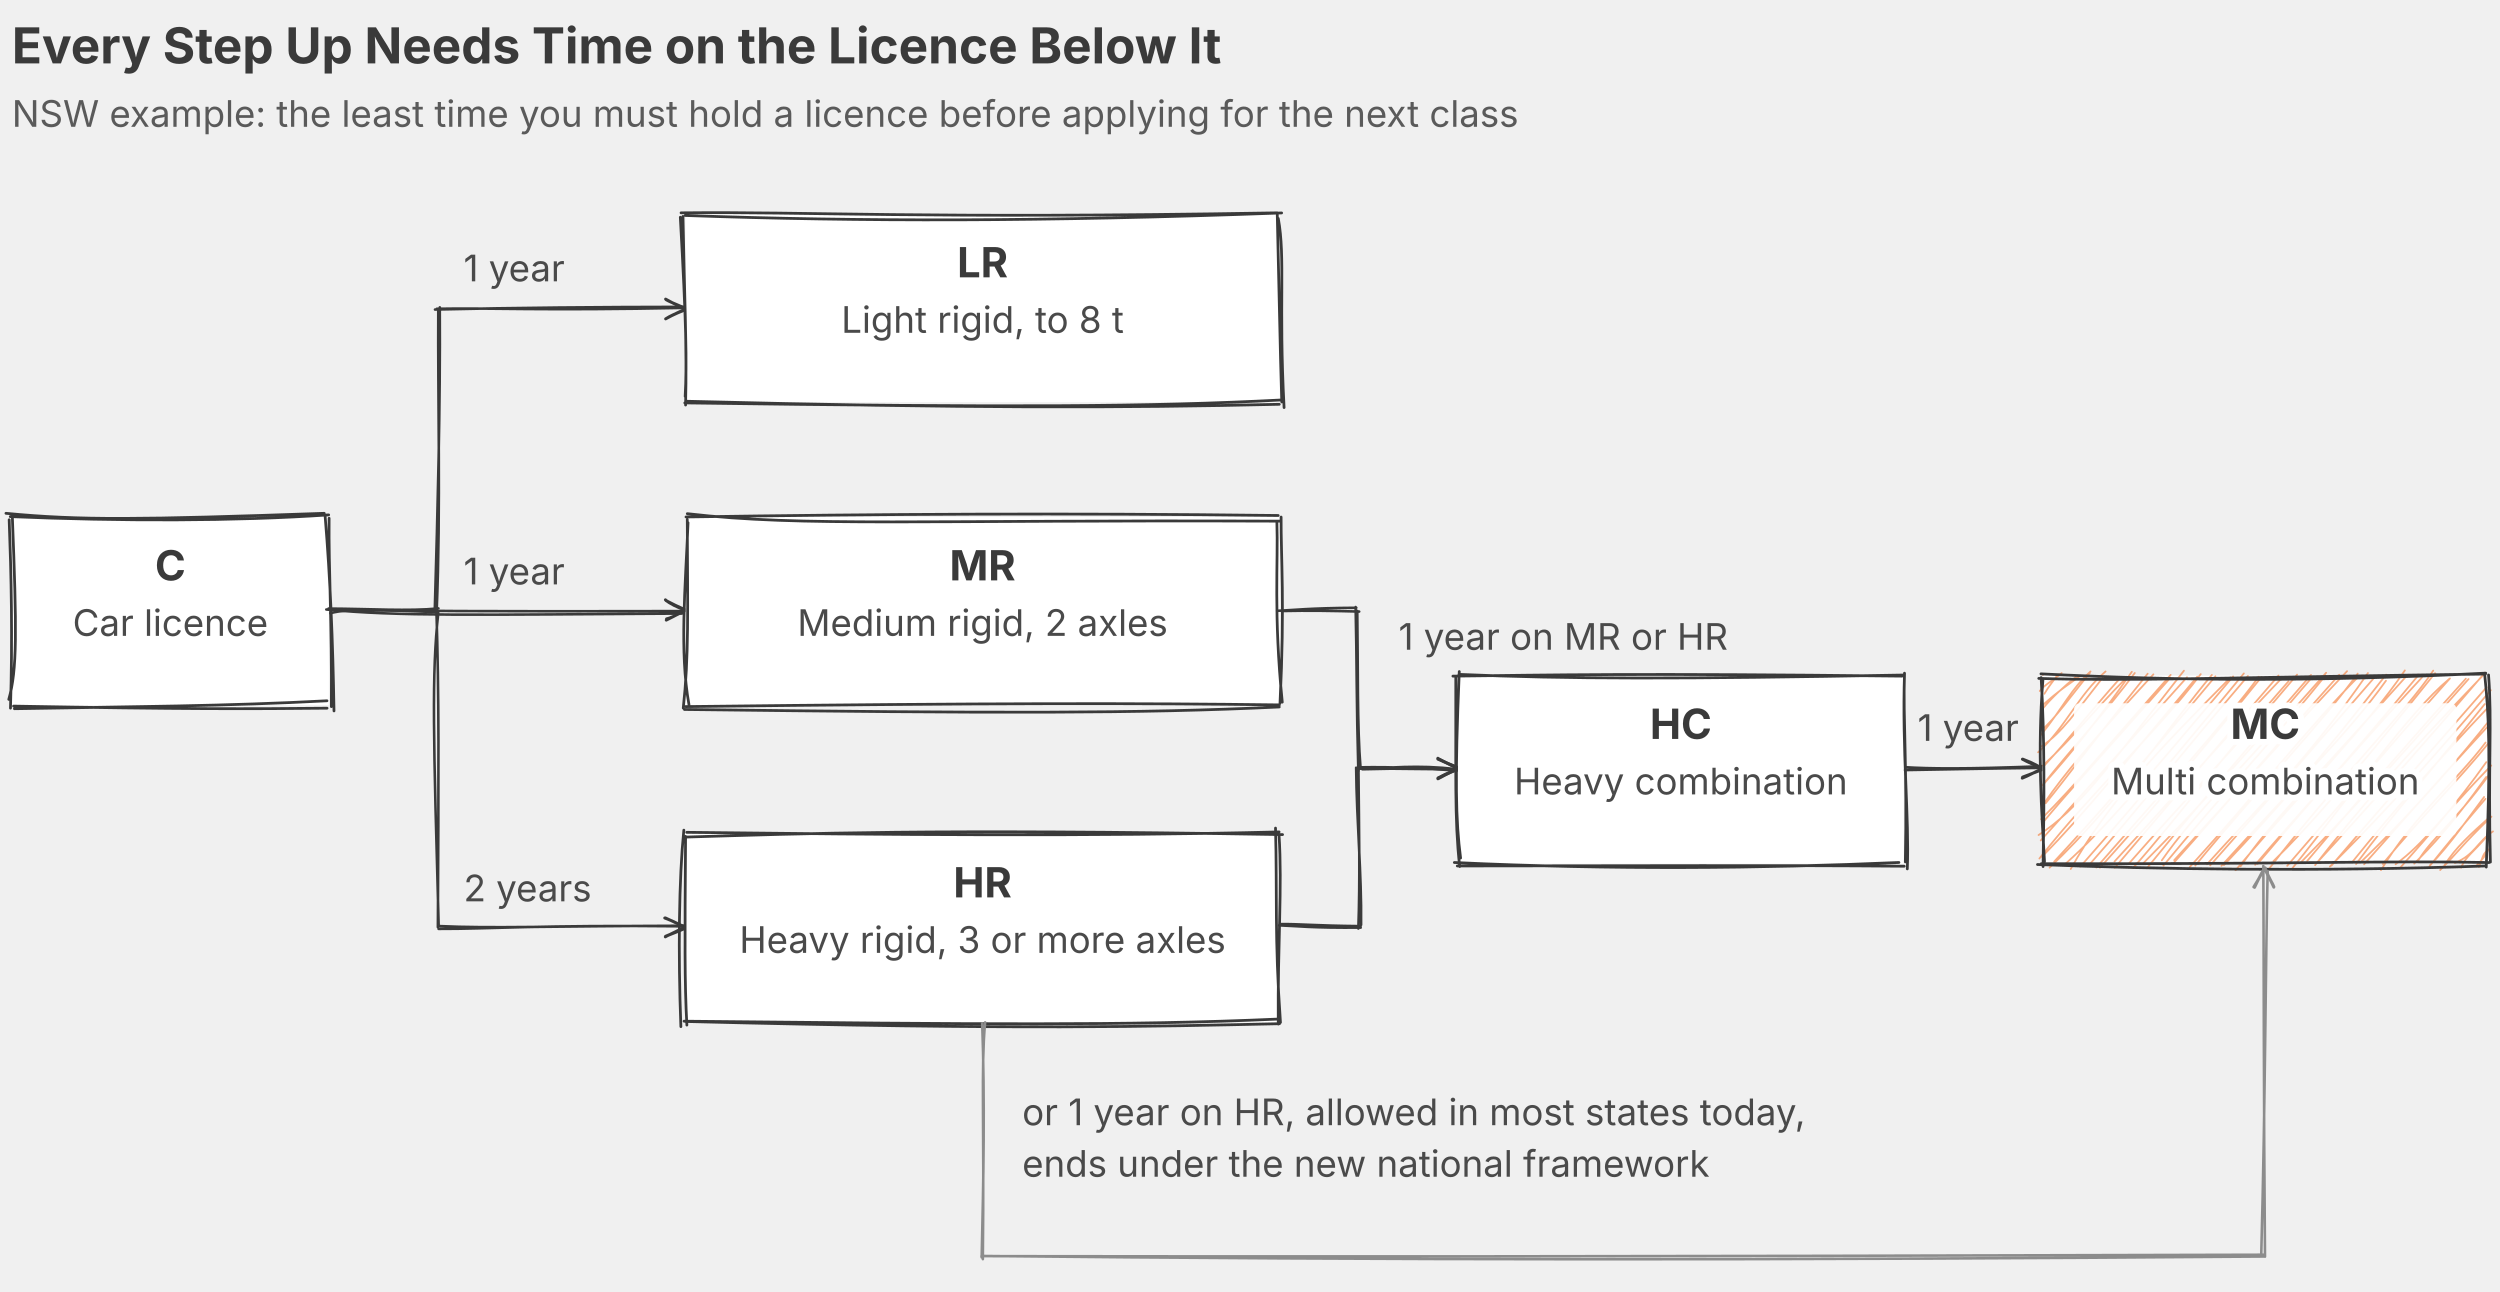
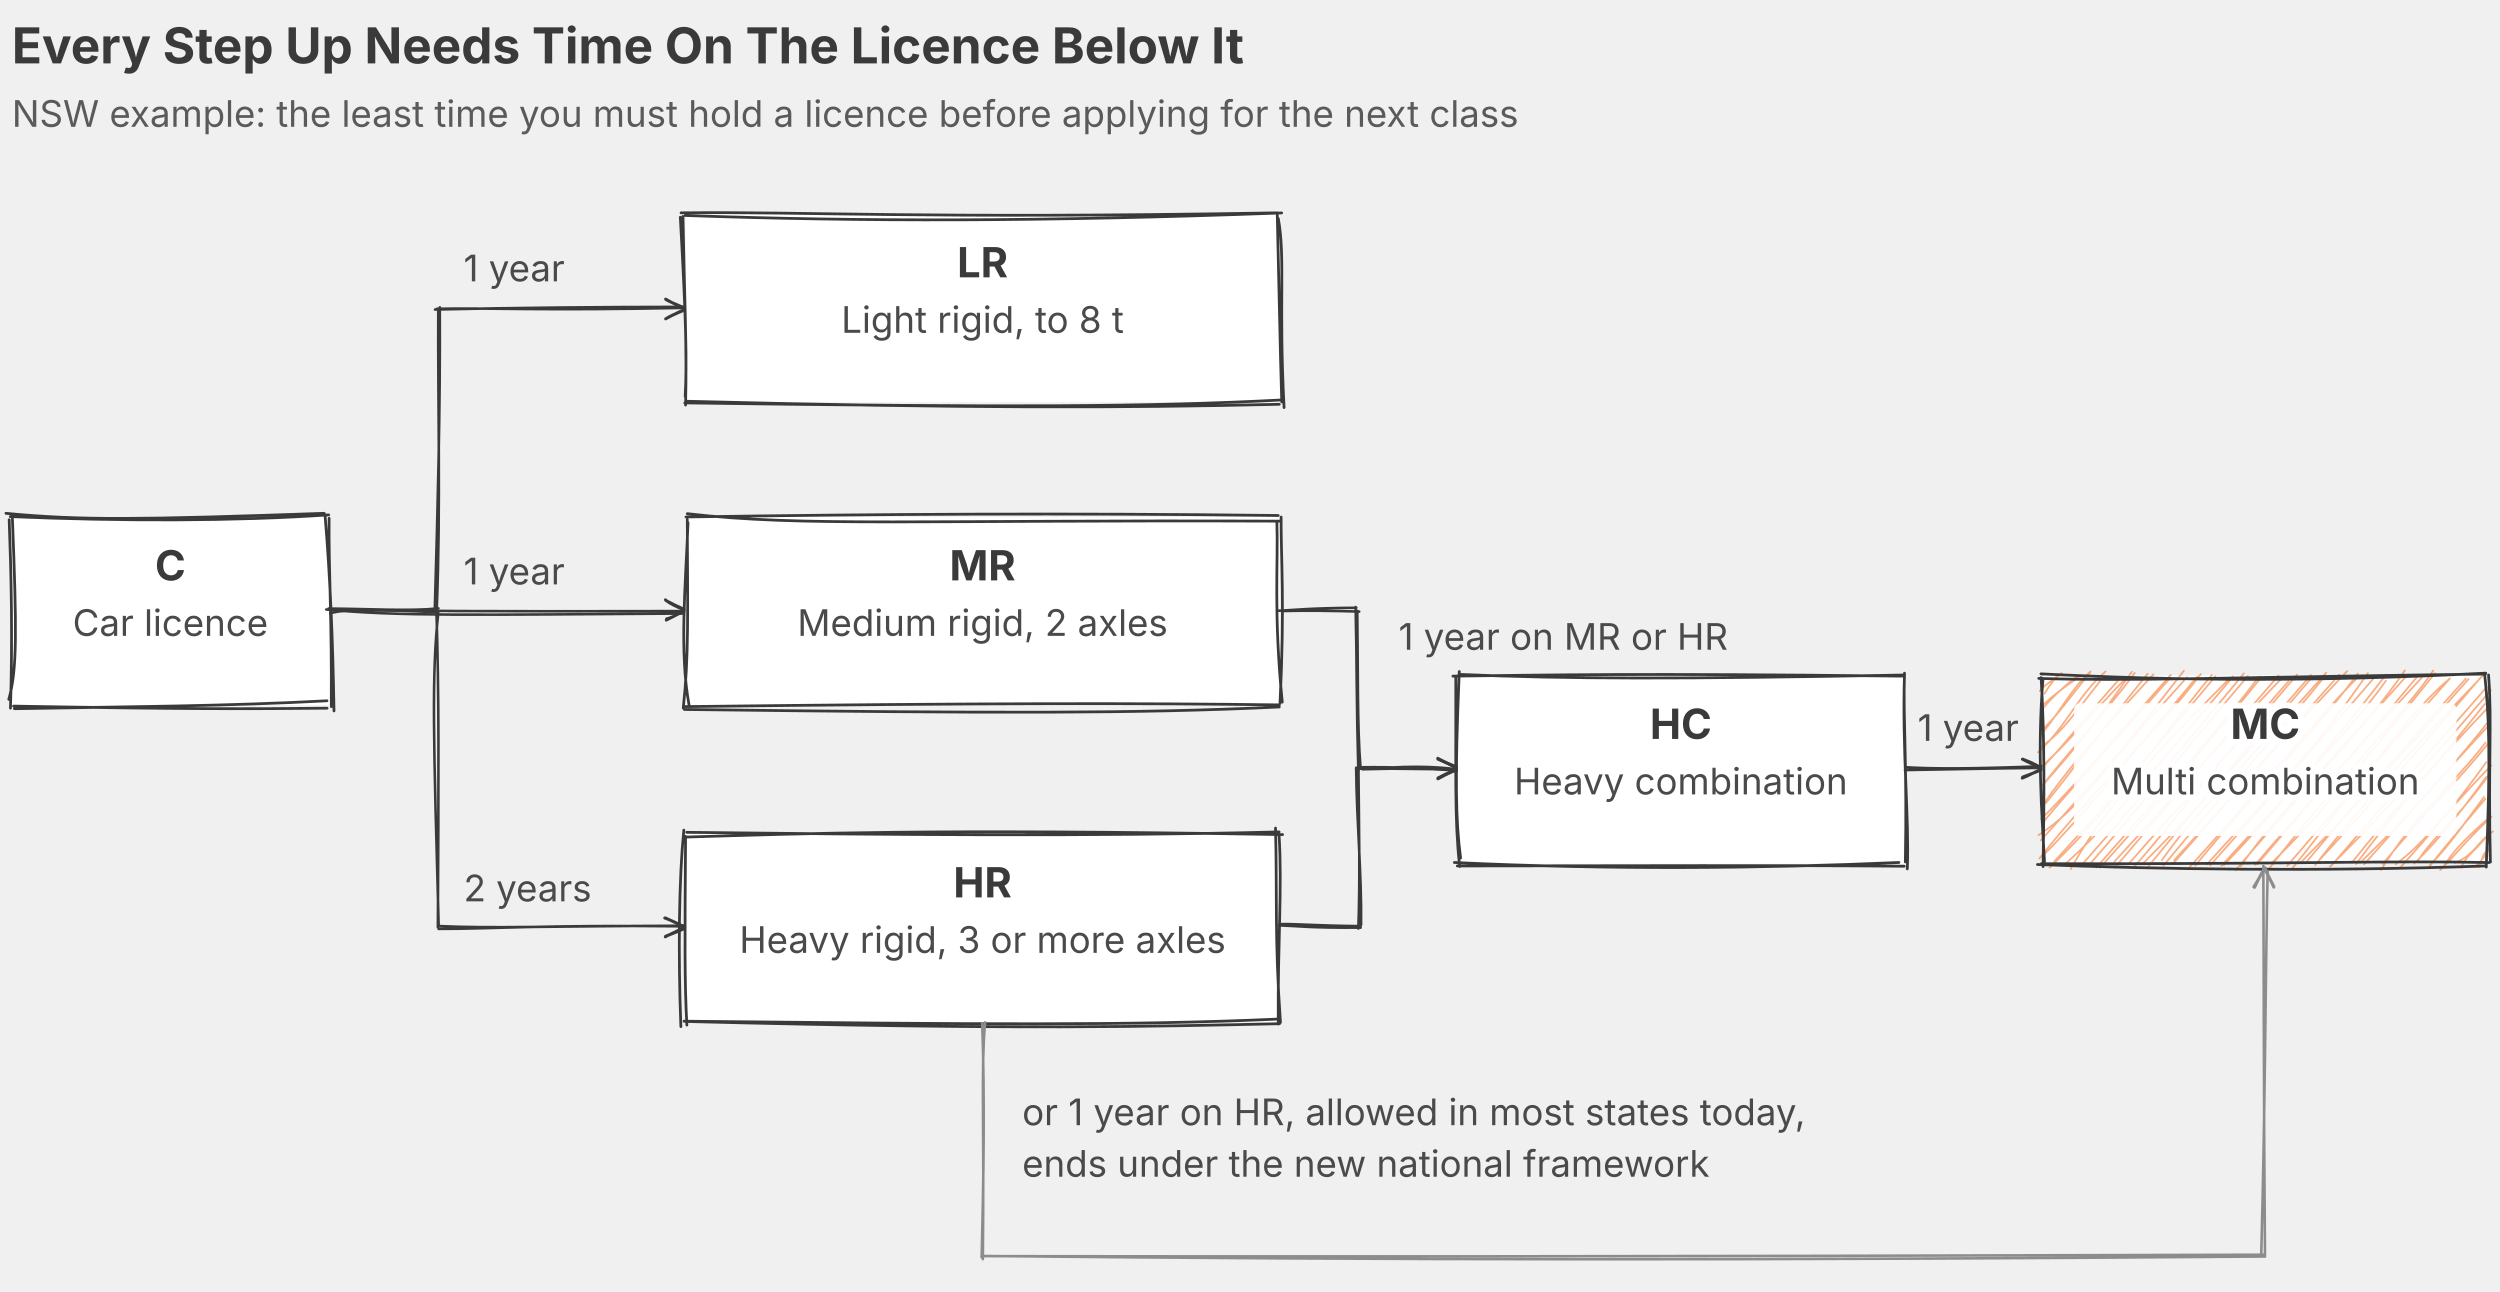
<svg xmlns="http://www.w3.org/2000/svg" class="pencil" viewBox="-6 -6 1262 652" font-family="InterW, Inter, sans-serif">
-   <text x="0" y="26" font-size="25" font-weight="700" fill="#3A3A3A" text-anchor="start">Every Step Up Needs Time on the Licence Below It</text>
+   <text x="0" y="26" font-size="25" font-weight="700" fill="#3A3A3A" text-anchor="start">Every Step Up Needs Time On The Licence Below It</text>
  <text x="0" y="58" font-size="18.5" font-weight="400" fill="#5A5A5A" text-anchor="start">NSW example: the least time you must hold a licence before applying for the next class</text>
  <rect x="0" y="255" width="160" height="95" fill="#fff" />
  <path d="M-2.999 253.121 C34.648 256.748, 64.129 256.368, 157.667 253.12 M-0.811 254.778 C54.528 257.126, 112.735 257.144, 159.906 253.905 M158.135 254.631 C160.742 286.557, 162.003 317.05, 162.601 352.872 M160.126 255.608 C159.86 281.452, 161.607 308.253, 161.272 350.699 M159.054 347.759 C109.266 350.415, 61.216 350.708, 1.283 351.763 M159.094 351.491 C122.055 351.885, 85.313 352.035, 0.859 350.439 M-1.566 347.045 C2.68 332.224, 2.489 312.434, 0.214 254.336 M-0.711 351.481 C0.374 316.229, -0.312 283.736, -1.372 256.374" stroke="#3A3A3A" stroke-width="1.4" fill="none" stroke-linecap="round" stroke-linejoin="round" />
  <text x="80" y="287" font-size="21" font-weight="700" fill="#3A3A3A" text-anchor="middle">C</text>
  <text x="80" y="315" font-size="18.5" font-weight="400" fill="#4A4A4A" text-anchor="middle">Car licence</text>
  <path d="M160.772 303.54 C170.5 301.037, 183.371 301.805, 214.686 303.025 M159.83 301.205 C180.859 301.312, 200.512 302.61, 215.321 301.12 M213.464 302.004 C214.956 250.175, 216.335 199.421, 216.012 149.141 M214.443 302.545 C216.567 249.338, 214.937 195.758, 215.23 149.836 M213.58 150.263 C254.092 149.279, 296.823 148.966, 340.622 148.895 M214.507 149.865 C241.18 149.304, 266.256 150.949, 340.46 149.401" stroke="#3A3A3A" stroke-width="1.3" fill="none" stroke-linecap="round" stroke-linejoin="round" />
  <path d="M330.017 154.97 C332.371 153.416, 333.758 152.998, 340.236 149.871 M330.14 154.89 C333.969 152.728, 338.079 151.092, 340.214 150.213 M340.503 150.07 C336.983 148.037, 332.953 146.921, 330.237 145.264 M340.187 150.222 C337.892 149.077, 335.54 148.042, 330.002 144.987" stroke="#3A3A3A" stroke-width="1.5" fill="none" stroke-linecap="round" stroke-linejoin="round" />
  <text x="228" y="136" font-size="18.5" font-weight="400" fill="#4A4A4A" text-anchor="start">1 year</text>
  <path d="M158.715 301.675 C194.93 305.203, 232.375 304.363, 338.258 303.731 M160.462 301.681 C197.888 302.44, 236.744 302.713, 339.277 302.475" stroke="#3A3A3A" stroke-width="1.3" fill="none" stroke-linecap="round" stroke-linejoin="round" />
  <path d="M330.488 306.4 C332.186 306.034, 334.541 305.124, 339.799 302.087 M330.333 307.035 C332.664 305.881, 335.023 304.684, 339.894 302.077 M340.249 302.208 C336.112 300.571, 332.116 298.808, 329.901 296.786 M339.8 301.782 C336.706 300.435, 333.012 298.684, 330.226 297.181" stroke="#3A3A3A" stroke-width="1.5" fill="none" stroke-linecap="round" stroke-linejoin="round" />
  <text x="228" y="289" font-size="18.5" font-weight="400" fill="#4A4A4A" text-anchor="start">1 year</text>
  <path d="M215.258 303.41 C211.827 333.971, 212.831 367.131, 215.429 460.837 M214.294 302.158 C215.659 343.684, 215.446 383.927, 215.032 462.03 M215.396 462.906 C240.522 463.012, 267.044 460.805, 338.818 461.611 M215.515 461.468 C242.508 462.723, 270.355 461.507, 339.894 461.304" stroke="#3A3A3A" stroke-width="1.3" fill="none" stroke-linecap="round" stroke-linejoin="round" />
  <path d="M329.86 466.931 C332.054 465.551, 334.277 465.25, 340.463 462.303 M329.976 466.631 C332.791 465.637, 335.378 463.922, 340.125 461.941 M339.994 462.346 C337.275 460.962, 335.294 459.509, 329.566 457.407 M339.964 461.893 C336.899 460.859, 334.394 459.348, 329.9 457.375" stroke="#3A3A3A" stroke-width="1.5" fill="none" stroke-linecap="round" stroke-linejoin="round" />
  <text x="228" y="449" font-size="18.5" font-weight="400" fill="#4A4A4A" text-anchor="start">2 years</text>
  <rect x="340" y="102" width="300" height="95" fill="#fff" />
  <path d="M337.802 101.444 C401.695 100.704, 458.012 104.546, 638.779 101.442 M339.911 102.775 C428.746 105.901, 519.586 105.928, 640.962 101.493 M639.271 104.262 C642.917 124.113, 639.439 147.1, 642.202 199.744 M638.751 101.715 C639.653 137.404, 640.147 169.006, 641.044 196.897 M640.813 195.913 C574.644 199.311, 506.624 199.741, 339.681 197.386 M639.771 198.086 C560.914 199.949, 482.492 200.169, 340.16 196.544 M339.867 194.089 C340.792 177.448, 340.411 156.867, 337.428 103.672 M340.077 198.463 C340.816 168.958, 339.443 141.971, 338.756 103.249" stroke="#3A3A3A" stroke-width="1.4" fill="none" stroke-linecap="round" stroke-linejoin="round" />
  <text x="490" y="134" font-size="21" font-weight="700" fill="#3A3A3A" text-anchor="middle">LR</text>
  <text x="490" y="162" font-size="18.5" font-weight="400" fill="#4A4A4A" text-anchor="middle">Light rigid, to 8 t</text>
  <rect x="340" y="255" width="300" height="95" fill="#fff" />
  <path d="M340.945 253.304 C399.144 260.077, 459.598 256.338, 640.106 257.073 M340.297 254.966 C436.734 253.499, 531.393 252.9, 639.224 254.222 M638.576 257.638 C639.274 277.622, 636.834 303.964, 641.287 348.44 M640.698 255.016 C640.577 275.111, 642.607 298.542, 640.155 348.925 M639.771 350.878 C568.876 354.26, 497.568 354.092, 339.502 352.142 M639.833 349.828 C569.143 348.925, 496.719 348.846, 340.093 350.69 M341.786 349.667 C336.978 322.908, 339.999 290.643, 341.316 257.863 M338.904 351.46 C341.755 325.919, 341.141 302.005, 340.917 256.231" stroke="#3A3A3A" stroke-width="1.4" fill="none" stroke-linecap="round" stroke-linejoin="round" />
  <text x="490" y="287" font-size="21" font-weight="700" fill="#3A3A3A" text-anchor="middle">MR</text>
  <text x="490" y="315" font-size="18.5" font-weight="400" fill="#4A4A4A" text-anchor="middle">Medium rigid, 2 axles</text>
  <rect x="340" y="415" width="300" height="95" fill="#fff" />
  <path d="M339.688 416.564 C400.994 414.792, 461.185 412.269, 641.433 415.305 M340.683 414.157 C442.523 415.357, 545.399 416.331, 639.685 413.95 M637.881 412.014 C638.766 444.13, 637.363 467.828, 640.373 510.135 M639.644 415.317 C641.366 441.819, 638.931 470.079, 639.265 510.954 M638.729 508.444 C563.108 511.809, 488.513 511.043, 339.322 509.498 M639.896 510.77 C575.173 512.161, 510.947 513.983, 340.026 509.636 M337.706 512.245 C336.299 475.369, 336.721 437.42, 339.203 413.054 M340.731 511.457 C339.56 489.881, 339.705 469.039, 340.078 416.213" stroke="#3A3A3A" stroke-width="1.4" fill="none" stroke-linecap="round" stroke-linejoin="round" />
  <text x="490" y="447" font-size="21" font-weight="700" fill="#3A3A3A" text-anchor="middle">HR</text>
  <text x="490" y="475" font-size="18.5" font-weight="400" fill="#4A4A4A" text-anchor="middle">Heavy rigid, 3 or more axles</text>
  <path d="M638.716 302.347 C646.711 302.016, 654.636 300.948, 678.658 300.803 M640.875 302.448 C654.043 302.111, 668.56 302.395, 680.12 302.718 M678.312 300.434 C678.933 326.626, 678.713 349.702, 679.675 383.099 M679.154 302.371 C679.589 330.458, 679.05 360.454, 680.825 381.989 M681.708 382.334 C694.687 382.242, 706.084 381.126, 729.298 383.026 M679.966 381.601 C699.981 382.463, 718.629 381.91, 729.966 382.64" stroke="#3A3A3A" stroke-width="1.3" fill="none" stroke-linecap="round" stroke-linejoin="round" />
  <path d="M720.489 386.606 C722.142 385.5, 724.034 384.52, 729.922 382.292 M719.909 386.719 C724.129 384.807, 727.838 382.898, 730.152 382.151 M730.457 381.59 C727.351 380.484, 723.254 379.065, 719.828 376.762 M730.099 382.169 C727.516 380.781, 725.343 379.668, 720.184 377.034" stroke="#3A3A3A" stroke-width="1.5" fill="none" stroke-linecap="round" stroke-linejoin="round" />
  <path d="M640.259 460.482 C649.736 460.349, 657.229 461.273, 680.83 461.509 M639.708 461.125 C648.542 461.434, 656.132 462.493, 680.876 462.273 M681.078 460.885 C681.403 434.834, 678.829 409.535, 678.578 381.534 M679.69 462.732 C680.554 437.73, 680.056 414.544, 679.758 382.623 M680.003 381.95 C694.509 381.905, 709.788 379.811, 729.003 382.3 M680.067 381.342 C697.414 381.025, 713.444 381.783, 729.856 382.716" stroke="#3A3A3A" stroke-width="1.3" fill="none" stroke-linecap="round" stroke-linejoin="round" />
  <path d="M719.86 387.136 C721.958 386.226, 723.718 384.756, 729.485 382.508 M720.102 386.865 C722.274 385.519, 724.781 384.599, 729.833 382.015 M730.202 381.728 C726.533 379.918, 723.569 378.952, 720.593 377.384 M730.262 381.729 C726.331 380.139, 722.816 378.31, 719.858 377.228" stroke="#3A3A3A" stroke-width="1.5" fill="none" stroke-linecap="round" stroke-linejoin="round" />
  <text x="700" y="322" font-size="18.5" font-weight="400" fill="#4A4A4A" text-anchor="start">1 year on MR or HR</text>
  <rect x="730" y="335" width="225" height="95" fill="#fff" />
  <path d="M727.428 335.311 C776.676 334.734, 820.348 333.756, 954.143 335.308 M730.487 334.429 C784.894 336.801, 841.536 336.849, 954.758 334.754 M955.406 333.893 C954.092 372.67, 957.875 407.149, 956.802 432.615 M955.377 333.823 C954.581 357.356, 956.822 380.759, 955.817 429.096 M952.565 429.379 C883.058 432.399, 807.725 433.153, 728.153 429.39 M955.242 431.264 C889.012 430.694, 823.546 431.079, 729.637 431.131 M731.301 427.134 C728.905 408.671, 728.333 387.301, 730.642 333.008 M730.866 431.444 C728.122 407.687, 729.063 383.207, 728.883 336.123" stroke="#3A3A3A" stroke-width="1.4" fill="none" stroke-linecap="round" stroke-linejoin="round" />
  <text x="842.5" y="367" font-size="21" font-weight="700" fill="#3A3A3A" text-anchor="middle">HC</text>
  <text x="842.5" y="395" font-size="18.5" font-weight="400" fill="#4A4A4A" text-anchor="middle">Heavy combination</text>
  <path d="M955.774 381.285 C968.076 382.006, 984.523 382.318, 1025.487 380.768 M955.656 382.739 C974.483 382.466, 993.574 381.987, 1025.209 381.606" stroke="#3A3A3A" stroke-width="1.3" fill="none" stroke-linecap="round" stroke-linejoin="round" />
  <path d="M1015.017 386.281 C1017.231 385.448, 1018.792 384.89, 1025.481 382.282 M1014.842 386.808 C1017.988 385.592, 1020.838 383.896, 1025.179 381.812 M1024.82 381.935 C1023.361 381.071, 1021.328 379.543, 1015.09 377.217 M1025.233 381.895 C1021.205 380.297, 1017.384 378.625, 1014.919 377.243" stroke="#3A3A3A" stroke-width="1.5" fill="none" stroke-linecap="round" stroke-linejoin="round" />
  <text x="962" y="368" font-size="18.5" font-weight="400" fill="#4A4A4A" text-anchor="start">1 year</text>
  <rect x="1025" y="335" width="225" height="95" fill="#fff" />
  <g opacity="0.55">
    <path d="M1025.241 334.723 C1025.241 334.723, 1025.241 334.723, 1025.241 334.723 M1025.241 334.723 C1025.241 334.723, 1025.241 334.723, 1025.241 334.723 M1023.679 342.831 C1026.077 339.574, 1030.789 337.334, 1034.728 333.766 M1026.002 344.234 C1028.246 340.38, 1030.649 337.581, 1032.889 334.462 M1024.16 350.841 C1028.215 347.28, 1030.481 344.792, 1043.708 335.479 M1025.154 351.789 C1029.376 346.491, 1036.485 339.991, 1041.911 335.705 M1024.312 364.98 C1035.759 350.788, 1039.229 342.096, 1049.293 332.943 M1024.191 362.939 C1031.867 356.354, 1038.942 345.84, 1048.967 333.726 M1022.814 373.777 C1037.123 360.694, 1043.043 344.885, 1056.897 332.939 M1024.639 370.711 C1035.313 363.534, 1041.547 353.66, 1055.429 336.133 M1025.276 380.448 C1040.587 366.163, 1053.626 349.979, 1066.151 337.437 M1025.82 380.65 C1038.812 366.639, 1049.151 353.237, 1064.405 336.15 M1025.984 389.405 C1039.265 374.594, 1053.293 357.327, 1070.15 333.114 M1025.03 390.393 C1040.642 370.812, 1057.7 352.57, 1071.633 333.731 M1026.656 399.503 C1037.462 386.292, 1047.93 371.687, 1078.133 334.081 M1026.161 399.041 C1035.959 385.02, 1048.331 369.859, 1081.04 334.407 M1025.19 409.296 C1037.977 393.757, 1051.205 379.663, 1089.614 336.148 M1024.331 407.534 C1041.368 390.745, 1057.236 371.242, 1089.746 334.677 M1023.068 415.525 C1043.32 402.463, 1057.421 382.408, 1096.445 332.565 M1024.158 418.274 C1042.778 397.777, 1058.945 379.268, 1098 335.876 M1023.485 427.393 C1050.367 393.127, 1082.708 363.776, 1104.936 334.292 M1024.766 426.515 C1047.198 403.839, 1066.894 378.665, 1103.179 335.566 M1028.626 432 C1064.367 398.149, 1089.765 359.329, 1110.548 334.72 M1030.938 428.93 C1051.359 406.858, 1073.904 381.545, 1112.353 335.388 M1039.294 432.689 C1057.482 400.054, 1082.981 373.18, 1120.013 335.94 M1036.619 430.079 C1055.822 412.89, 1073.091 392.684, 1121.281 335.45 M1048.255 431.011 C1071.601 404.547, 1092.701 377.401, 1128.745 335.238 M1044.131 431.5 C1079.343 391.531, 1109.113 355.228, 1126.698 333.95 M1052.234 431.941 C1085.713 393.815, 1118.352 357.306, 1134.241 335.592 M1054.052 432.047 C1074.644 409.26, 1095.224 385.587, 1135.588 335.797 M1061.387 428.898 C1093.262 394.231, 1119.839 363.412, 1146.212 335.937 M1061.555 432.042 C1086.242 403.277, 1111.779 372.386, 1144.195 335.004 M1070.703 432.242 C1094.053 405.963, 1118.372 372.774, 1149.266 337.892 M1068.696 429.888 C1095.379 399.303, 1124.493 369.399, 1153.575 334.535 M1076.136 429.542 C1096.398 409.013, 1115.25 389.702, 1161.034 336.023 M1078.405 431.47 C1095.319 410.698, 1111.889 390.708, 1160.601 334.697 M1085.285 428.298 C1101.506 404.926, 1125.835 381.842, 1168.234 333.59 M1086.056 430.996 C1114.272 396.755, 1144.829 363.746, 1167.9 335.009 M1091.524 428.21 C1122.431 394.599, 1150.232 363.002, 1178.795 332.81 M1091.465 429.396 C1117.1 400.77, 1143.008 370.195, 1174.856 334.593 M1099.407 431.676 C1131.985 395.812, 1161.585 358.541, 1184.543 335.582 M1102.17 430.939 C1132.6 393.848, 1166.334 358.785, 1184.165 334.02 M1108.073 430.28 C1133.442 402.136, 1159.319 377.149, 1189.329 333.754 M1109.71 430.855 C1139.127 397.863, 1165.93 366.712, 1192.842 335.71 M1115.372 431.068 C1148.53 394.494, 1179.905 363.821, 1198.433 337.621 M1116.634 430.725 C1141.665 404.235, 1164.016 379.092, 1198.498 334.543 M1122.554 433.268 C1156.305 393.166, 1188.949 360.575, 1207.97 332.418 M1125.051 431.333 C1139.805 409.858, 1159.308 390.384, 1208.624 335.488 M1132.39 430.557 C1153.747 405.345, 1171.205 387.475, 1215.018 334.588 M1133.641 430.059 C1162.846 395.585, 1196.319 357.774, 1216.591 335.991 M1139.238 432.803 C1171.577 390.715, 1208.826 352.888, 1222.302 332.508 M1141.586 428.741 C1159.633 411.124, 1177.482 390.931, 1223.209 333.823 M1151.169 432.331 C1180.747 395.801, 1209.16 354.379, 1230.321 336.753 M1148.572 431.07 C1173.662 402.176, 1197.793 373.262, 1230.732 336.476 M1158.648 428.651 C1187.138 394.665, 1219.316 358.008, 1238.753 336.593 M1155.352 429.44 C1186.968 397.425, 1216.06 363.856, 1240.133 336.782 M1162.668 430.721 C1184.418 402.922, 1204.991 379.021, 1247.862 334.49 M1163.744 429.338 C1189.4 401.493, 1217.778 369.401, 1248.393 333.532 M1170.148 431.444 C1190.601 411.172, 1209.1 391.865, 1251.376 342.402 M1170.916 430.968 C1189.904 408.672, 1209.511 386.374, 1249.245 340.91 M1183.346 430.164 C1201.886 405.096, 1226.302 377.023, 1248.293 349.412 M1181.661 428.867 C1201.386 404.358, 1224.378 377.996, 1249.864 351.242 M1185.978 428.936 C1215.11 400.827, 1237.167 374.708, 1251.133 357.055 M1187.407 430.301 C1204.656 411.066, 1219.662 393.402, 1250.99 359.451 M1195.912 433.243 C1212.282 406.186, 1234.307 388.059, 1248.724 368.826 M1196.767 430.112 C1215.662 407.232, 1236.913 385.764, 1250.585 368.693 M1203.286 430.272 C1218.274 419.343, 1226.627 406.042, 1251.573 380.418 M1205.549 432.114 C1220.256 415.64, 1234.656 399.07, 1249.087 378.712 M1214.575 428.646 C1221.857 416.549, 1232.594 409.841, 1250.615 384.97 M1212.69 429.952 C1221.641 421.003, 1231.232 410.922, 1249.029 386.22 M1220.717 430.701 C1231 420.401, 1241.769 404.34, 1247.968 396.315 M1220.254 431.502 C1228.808 420.672, 1238.862 408.734, 1248.668 397.266 M1225.795 433.204 C1234.902 424.16, 1236.556 420.772, 1251.675 406.231 M1227.999 430.717 C1233.436 421.975, 1241.508 414.774, 1250.607 406.615 M1233.168 429.619 C1243.313 425.544, 1244.466 418.922, 1252.463 413.693 M1236.371 432.018 C1238.49 426.432, 1243.005 423.907, 1249.424 416.123 M1245.384 431.665 C1247.187 427.03, 1247.379 424.771, 1249.799 423.268 M1243.843 431.318 C1245.829 428.98, 1248.55 426.626, 1250.202 422.763" stroke="#F26A1B" stroke-width="0.9" fill="none" stroke-linecap="round" stroke-linejoin="round" />
  </g>
  <rect x="1041" y="349" width="193" height="67" rx="3" fill="#fff" opacity="0.92" />
  <path d="M1023.165 336.459 C1067.869 337.901, 1115.766 336.047, 1248.653 334.248 M1024.269 334.164 C1094.717 337.716, 1164.407 338.138, 1248.804 333.8 M1248.321 335.02 C1250.433 355.195, 1251.328 374.742, 1249.06 431.703 M1250.216 334.726 C1252.083 358.478, 1249.93 380.368, 1251.148 429.181 M1249.057 431.13 C1163.734 434.125, 1082.789 432.781, 1022.522 430.406 M1250.461 429.421 C1201.219 428.333, 1150.276 430.245, 1024.401 430.005 M1026.058 428.867 C1024.733 405.053, 1022.365 373.629, 1025.305 336.581 M1025.346 431.436 C1025.941 397.571, 1026.159 366.308, 1024.367 336.069" stroke="#3A3A3A" stroke-width="1.4" fill="none" stroke-linecap="round" stroke-linejoin="round" />
  <text x="1137.5" y="367" font-size="21" font-weight="700" fill="#3A3A3A" text-anchor="middle" stroke="#fff" stroke-width="6" stroke-linejoin="round" paint-order="stroke">MC</text>
  <text x="1137.5" y="395" font-size="18.5" font-weight="400" fill="#4A4A4A" text-anchor="middle" stroke="#fff" stroke-width="6" stroke-linejoin="round" paint-order="stroke">Multi combination</text>
  <path d="M491.288 510.087 C489.131 534.585, 490.923 557.898, 490.144 629.628 M489.805 510.553 C491.23 549.696, 490.486 588.867, 489.542 628.738 M489.43 628.095 C643.51 628.314, 797.674 628.395, 1136.555 627.376 M489.799 628.007 C690.52 630.159, 890.873 630.226, 1137.062 628.29 M1135.488 626.798 C1137.56 550.462, 1137.694 475.837, 1138.72 433.721 M1137.373 628.366 C1136.681 550.564, 1136.766 471.885, 1136.526 431.141" stroke="#8C8C8C" stroke-width="1.3" fill="none" stroke-linecap="round" stroke-linejoin="round" />
  <path d="M1141.864 441.647 C1141.322 439.997, 1139.746 438.227, 1137.376 432.055 M1141.822 441.872 C1140.253 438.436, 1138.23 434.695, 1136.975 432.158 M1137.537 432.142 C1135.441 435.097, 1134.765 436.896, 1131.708 441.739 M1137.203 432.06 C1134.951 435.913, 1133.309 439.405, 1132.1 441.948" stroke="#8C8C8C" stroke-width="1.5" fill="none" stroke-linecap="round" stroke-linejoin="round" />
  <text x="510" y="562" font-size="18.5" font-weight="400" fill="#4A4A4A" text-anchor="start">or 1 year on HR, allowed in most states today,</text>
  <text x="510" y="588" font-size="18.5" font-weight="400" fill="#4A4A4A" text-anchor="start">ends under the new national framework</text>
</svg>
